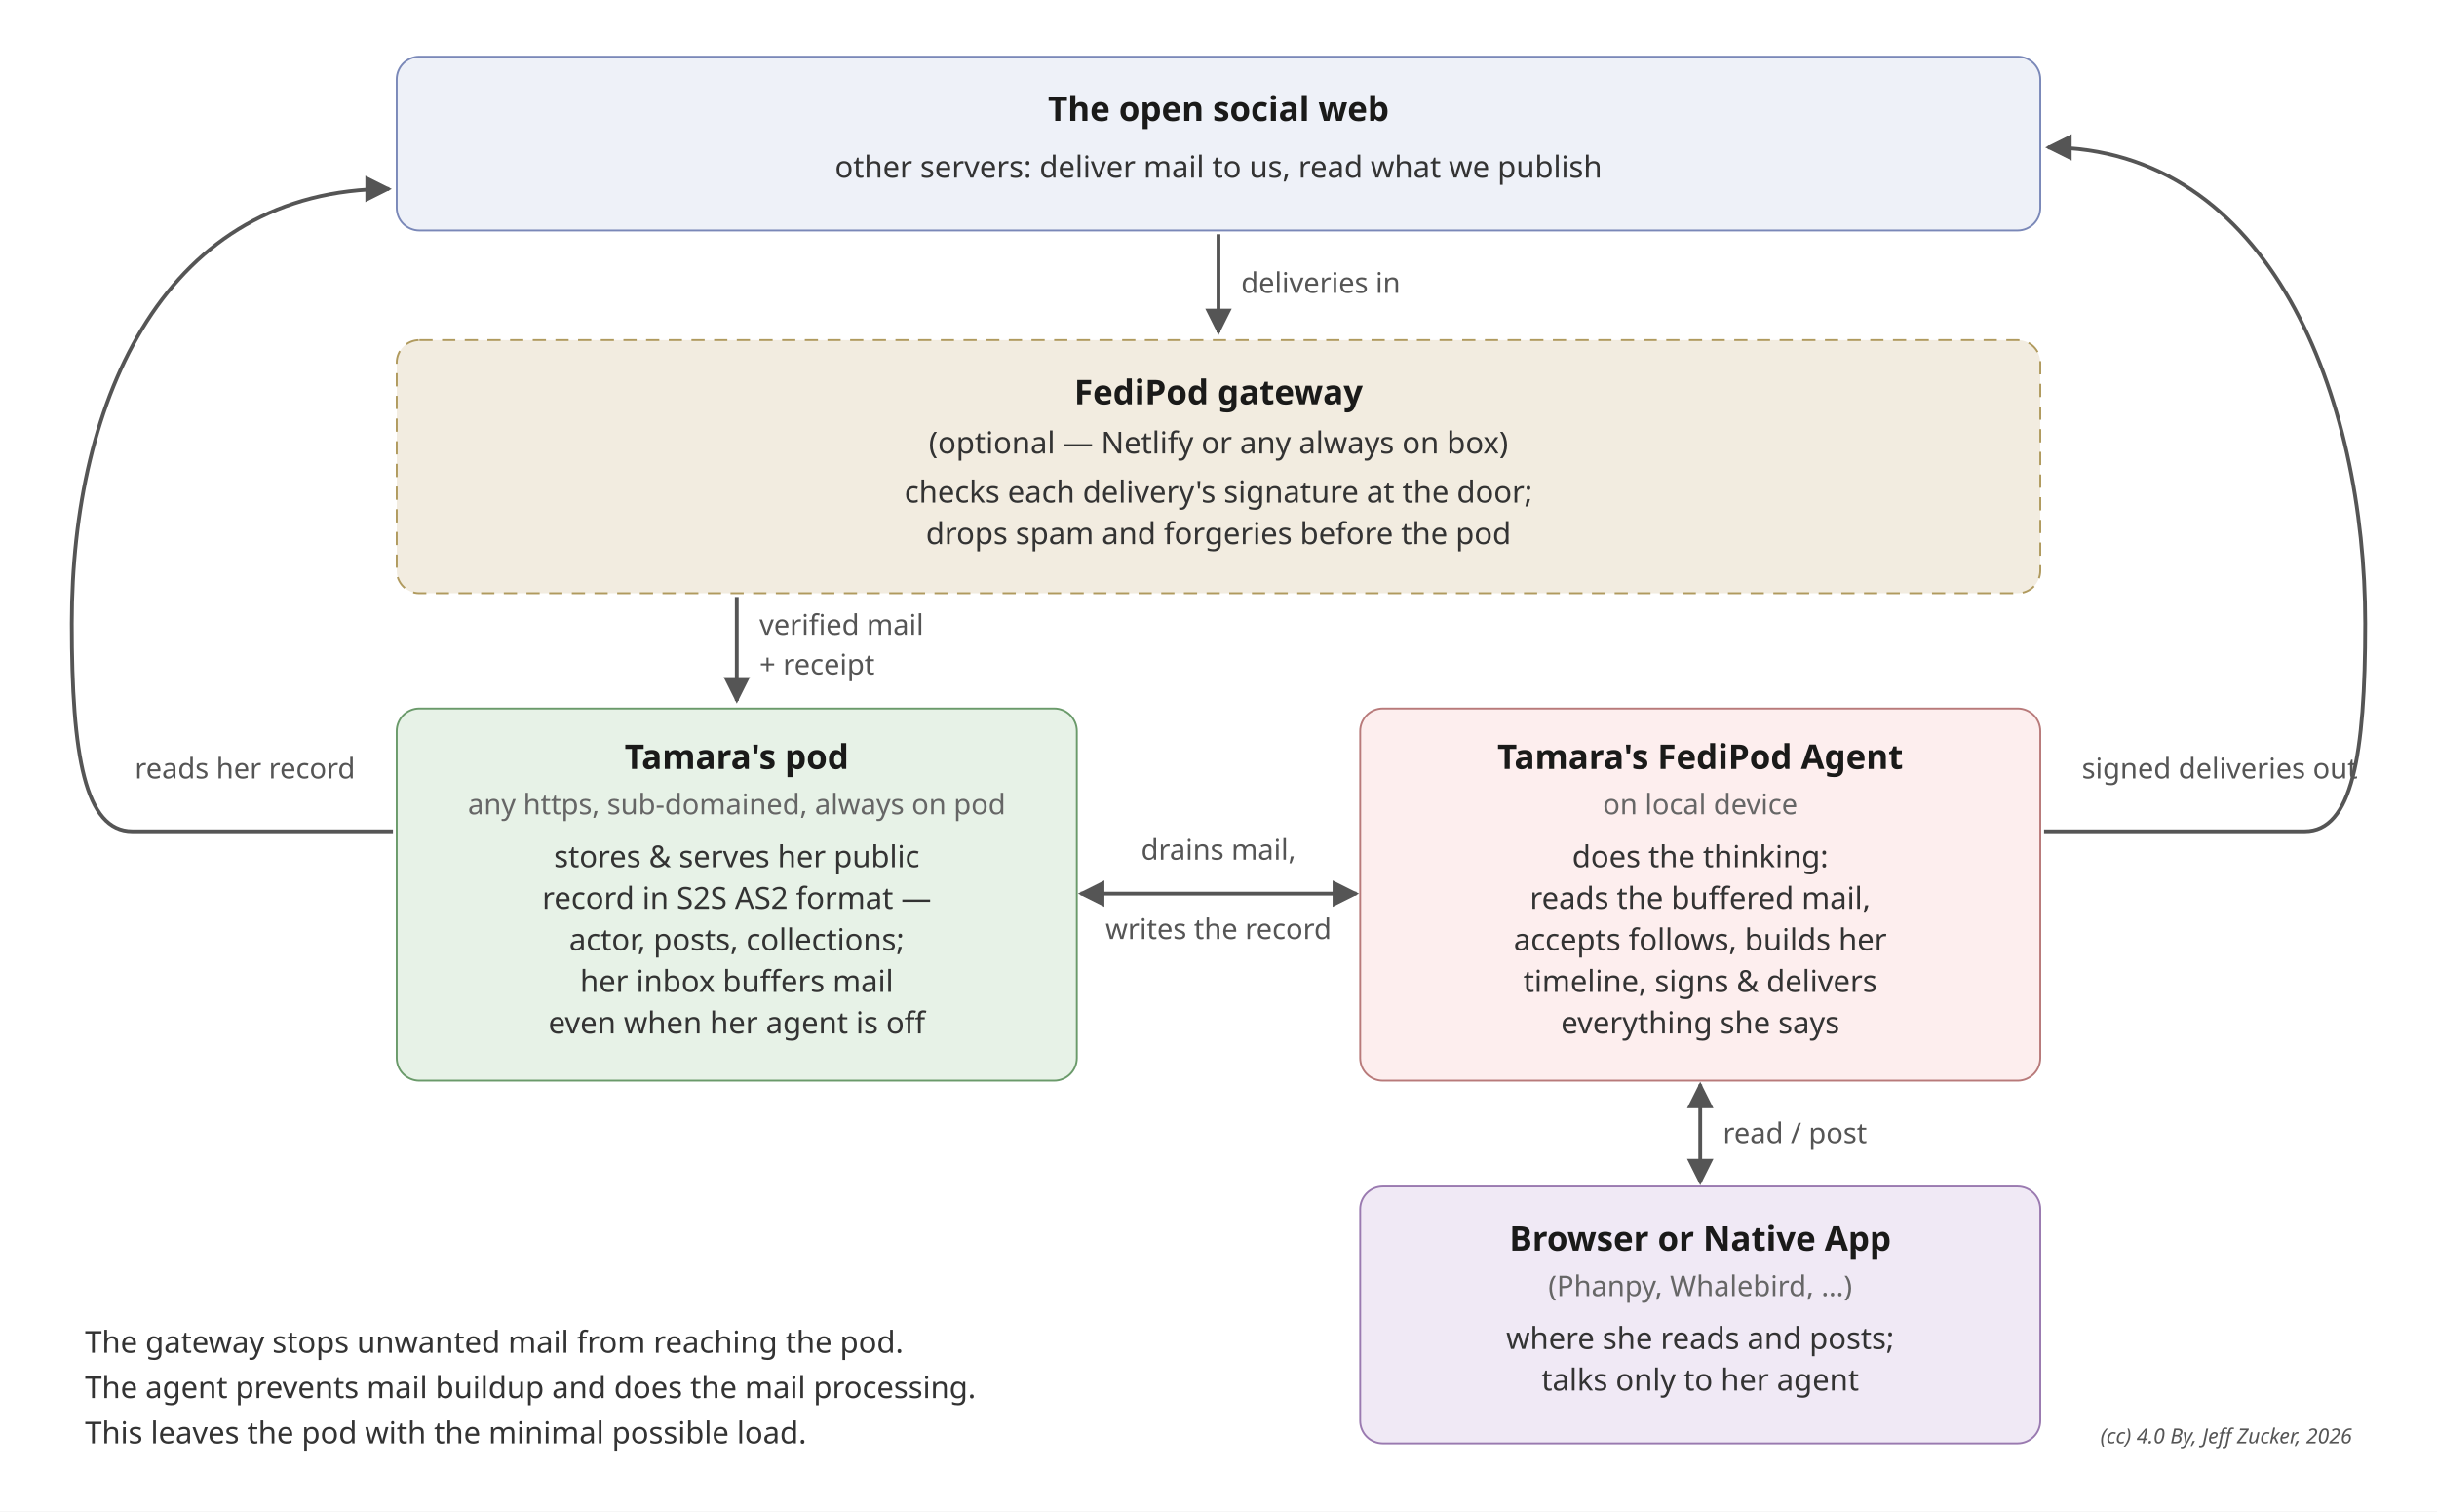
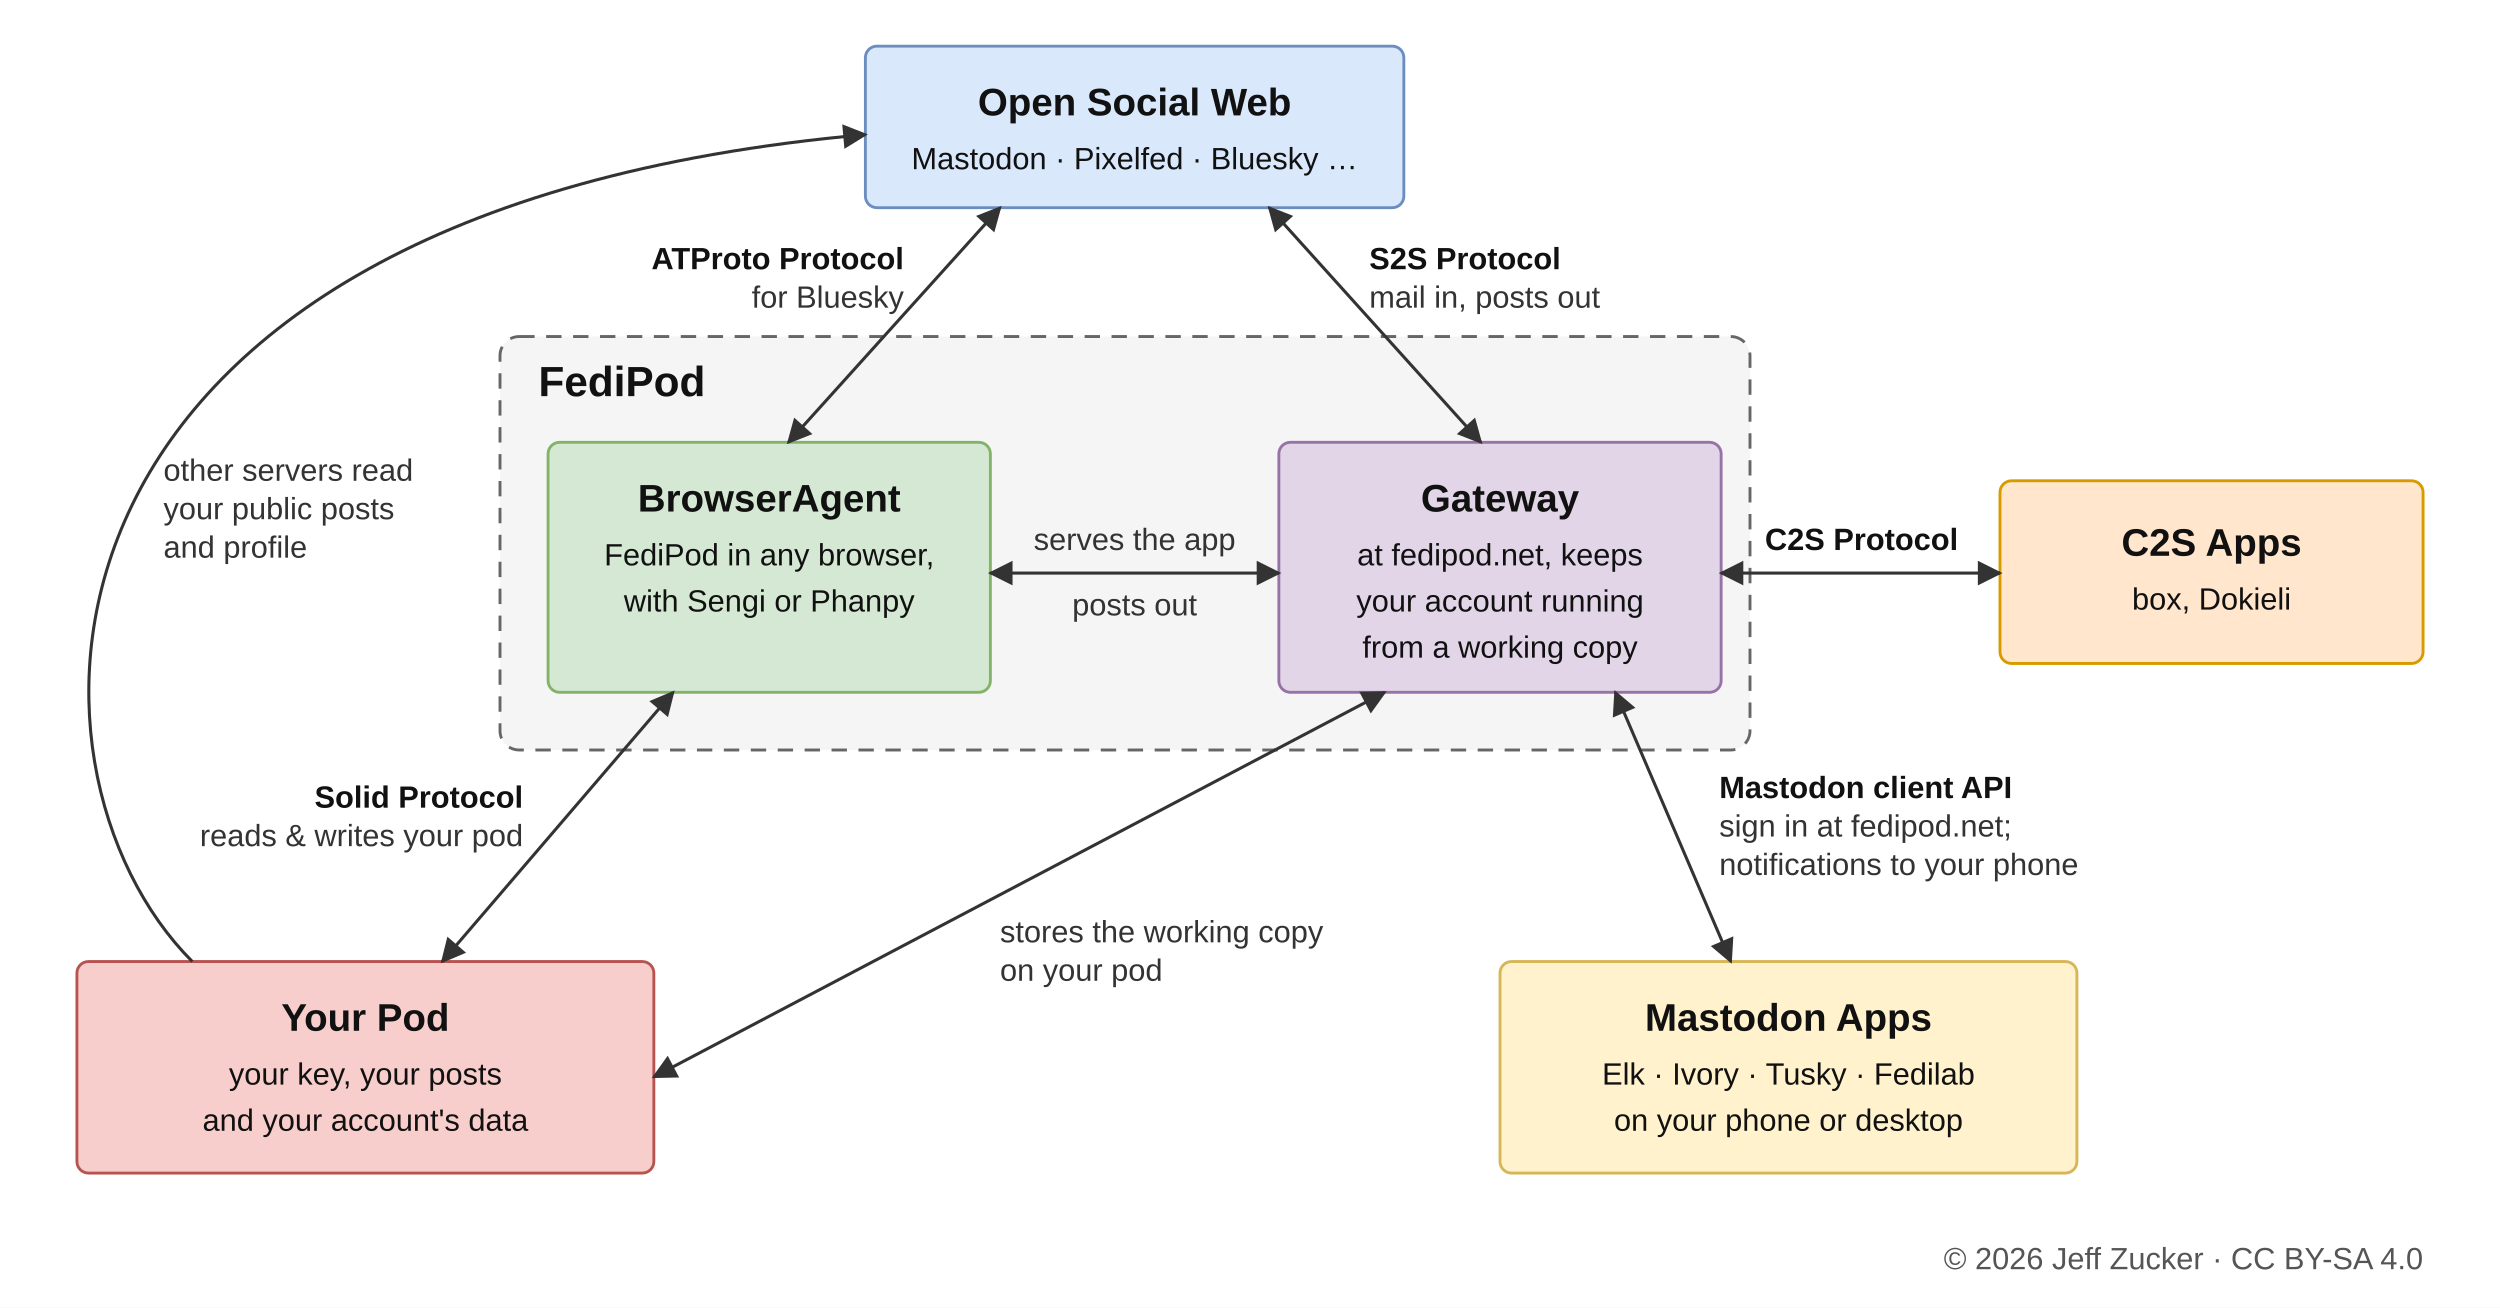
- <svg xmlns="http://www.w3.org/2000/svg" viewBox="0 0 1290 800" width="1290" height="800" font-family="system-ui, sans-serif">
+ <svg xmlns="http://www.w3.org/2000/svg" viewBox="0 0 1300 680" font-family="Arial, Helvetica, sans-serif">
  <defs>
-     <marker id="arr" viewBox="0 0 10 10" refX="9" refY="5" markerWidth="7" markerHeight="7" orient="auto-start-reverse">
-       <path d="M0,0 L10,5 L0,10 z" fill="#555" />
+     <marker id="arrow" viewBox="0 0 10 10" refX="9" refY="5" markerWidth="8" markerHeight="8" orient="auto-start-reverse">
+       <path d="M0,0 L10,5 L0,10 z" fill="#333" />
    </marker>
  </defs>
-   <style>
-     .t   { font-size: 18px; font-weight: 600; fill: #1a1a19; }
-     .d   { font-size: 16px; fill: #333; }
-     .sub { font-size: 15px; fill: #666; }
-     .lbl { font-size: 15px; fill: #555; }
-     .cc  { font-size: 11px; font-weight: 400; font-style: italic; fill: #555; }
-     .arrow  { stroke: #555; stroke-width: 2; fill: none; marker-end: url(#arr); }
-     .arrow2 { stroke: #555; stroke-width: 2; fill: none; marker-end: url(#arr); marker-start: url(#arr); }
-   </style>
-   <rect width="1290" height="800" fill="#ffffff" />
-   <rect x="210" y="30" width="870" height="92" rx="12" fill="#eef1f8" stroke="#7a88b8" />
-   <text class="t" x="645" y="64" text-anchor="middle">The open social web</text>
-   <text class="d" x="645" y="94" text-anchor="middle">other servers: deliver mail to us, read what we publish</text>
-   <rect x="210" y="180" width="870" height="134" rx="12" fill="#f2ece0" stroke="#b09a5e" stroke-dasharray="7 5" />
-   <text class="t" x="645" y="214" text-anchor="middle">FediPod gateway</text>
-   <text class="d" x="645" y="240" text-anchor="middle">(optional — Netlify or any always on box)</text>
-   <text class="d" x="645" y="266" text-anchor="middle">checks each delivery's signature at the door;</text>
-   <text class="d" x="645" y="288" text-anchor="middle">drops spam and forgeries before the pod</text>
-   <rect x="210" y="375" width="360" height="197" rx="12" fill="#e7f2e7" stroke="#6a9a6a" />
-   <text class="t" x="390" y="407" text-anchor="middle">Tamara's pod</text>
-   <text class="sub" x="390" y="431" text-anchor="middle">any https, sub-domained, always on pod</text>
-   <text class="d" x="390" y="459" text-anchor="middle">stores &amp; serves her public</text>
-   <text class="d" x="390" y="481" text-anchor="middle">record in S2S AS2 format —</text>
-   <text class="d" x="390" y="503" text-anchor="middle">actor, posts, collections;</text>
-   <text class="d" x="390" y="525" text-anchor="middle">her inbox buffers mail</text>
-   <text class="d" x="390" y="547" text-anchor="middle">even when her agent is off</text>
-   <rect x="720" y="375" width="360" height="197" rx="12" fill="#fdeeee" stroke="#b87a7a" />
-   <text class="t" x="900" y="407" text-anchor="middle">Tamara's FediPod Agent</text>
-   <text class="sub" x="900" y="431" text-anchor="middle">on local device</text>
-   <text class="d" x="900" y="459" text-anchor="middle">does the thinking:</text>
-   <text class="d" x="900" y="481" text-anchor="middle">reads the buffered mail,</text>
-   <text class="d" x="900" y="503" text-anchor="middle">accepts follows, builds her</text>
-   <text class="d" x="900" y="525" text-anchor="middle">timeline, signs &amp; delivers</text>
-   <text class="d" x="900" y="547" text-anchor="middle">everything she says</text>
-   <rect x="720" y="628" width="360" height="136" rx="12" fill="#f0e9f5" stroke="#9a7ab0" />
-   <text class="t" x="900" y="662" text-anchor="middle">Browser or Native App</text>
-   <text class="sub" x="900" y="686" text-anchor="middle">(Phanpy, Whalebird, …)</text>
-   <text class="d" x="900" y="714" text-anchor="middle">where she reads and posts;</text>
-   <text class="d" x="900" y="736" text-anchor="middle">talks only to her agent</text>
-   <path class="arrow" d="M 645 124 L 645 176" />
-   <text class="lbl" x="657" y="155">deliveries in</text>
-   <path class="arrow" d="M 390 316 L 390 371" />
-   <text class="lbl" x="402" y="336">verified mail</text>
-   <text class="lbl" x="402" y="357">+ receipt</text>
-   <path class="arrow2" d="M 572 473 L 718 473" />
-   <text class="lbl" x="645" y="455" text-anchor="middle">drains mail,</text>
-   <text class="lbl" x="645" y="497" text-anchor="middle">writes the record</text>
-   <path class="arrow2" d="M 900 574 L 900 626" />
-   <text class="lbl" x="912" y="605">read / post</text>
-   <path class="arrow" d="M 208 440 L 70 440 C 45 440, 38 400, 38 330 C 38 210, 88 100, 206 100" />
-   <text class="lbl" x="188" y="412" text-anchor="end">reads her record</text>
-   <path class="arrow" d="M 1082 440 L 1220 440 C 1245 440, 1252 400, 1252 330 C 1252 210, 1202 78, 1084 78" />
-   <text class="lbl" x="1102" y="412">signed deliveries out</text>
-   <text class="d" x="45" y="716">The gateway stops unwanted mail from reaching the pod.</text>
-   <text class="d" x="45" y="740">The agent prevents mail buildup and does the mail processing.</text>
-   <text class="d" x="45" y="764">This leaves the pod with the minimal possible load.</text>
-   <text class="cc" x="1245" y="764" text-anchor="end">(cc) 4.0 By, Jeff Zucker, 2026</text>
+   <rect x="0" y="0" width="1300" height="680" fill="#ffffff" />
+   <g stroke-width="1.5">
+     <rect x="450" y="24" width="280" height="84" rx="6" fill="#dae8fc" stroke="#6c8ebf" />
+     <rect x="260" y="175" width="650" height="215" rx="10" fill="#f5f5f5" stroke="#666666" stroke-dasharray="8 6" />
+     <rect x="285" y="230" width="230" height="130" rx="6" fill="#d5e8d4" stroke="#82b366" />
+     <rect x="665" y="230" width="230" height="130" rx="6" fill="#e1d5e7" stroke="#9673a6" />
+     <rect x="40" y="500" width="300" height="110" rx="6" fill="#f8cecc" stroke="#b85450" />
+     <rect x="780" y="500" width="300" height="110" rx="6" fill="#fff2cc" stroke="#d6b656" />
+     <rect x="1040" y="250" width="220" height="95" rx="6" fill="#ffe6cc" stroke="#d79b00" />
+   </g>
+   <g fill="#111" text-anchor="middle">
+     <text x="590" y="60" font-size="20" font-weight="bold">Open Social Web</text>
+     <text x="590" y="88" font-size="16">Mastodon · Pixelfed · Bluesky …</text>
+     <text x="280" y="206" font-size="22" font-weight="bold" text-anchor="start">FediPod</text>
+     <text x="400" y="266" font-size="20" font-weight="bold">BrowserAgent</text>
+     <text x="400" y="294" font-size="16">FediPod in any browser,</text>
+     <text x="400" y="318" font-size="16">with Sengi or Phanpy</text>
+     <text x="780" y="266" font-size="20" font-weight="bold">Gateway</text>
+     <text x="780" y="294" font-size="16">at fedipod.net, keeps</text>
+     <text x="780" y="318" font-size="16">your account running</text>
+     <text x="780" y="342" font-size="16">from a working copy</text>
+     <text x="190" y="536" font-size="20" font-weight="bold">Your Pod</text>
+     <text x="190" y="564" font-size="16">your key, your posts</text>
+     <text x="190" y="588" font-size="16">and your account's data</text>
+     <text x="930" y="536" font-size="20" font-weight="bold">Mastodon Apps</text>
+     <text x="930" y="564" font-size="16">Elk · Ivory · Tusky · Fedilab</text>
+     <text x="930" y="588" font-size="16">on your phone or desktop</text>
+     <text x="1150" y="289" font-size="20" font-weight="bold">C2S Apps</text>
+     <text x="1150" y="317" font-size="16">box, Dokieli</text>
+   </g>
+   <g stroke="#333" stroke-width="1.6" fill="none">
+     <line x1="520" y1="108" x2="410" y2="230" marker-start="url(#arrow)" marker-end="url(#arrow)" />
+     <line x1="660" y1="108" x2="770" y2="230" marker-start="url(#arrow)" marker-end="url(#arrow)" />
+     <line x1="515" y1="298" x2="665" y2="298" marker-start="url(#arrow)" marker-end="url(#arrow)" />
+     <path d="M100,500 C0,400 0,110 450,70" marker-end="url(#arrow)" />
+     <line x1="350" y1="360" x2="230" y2="500" marker-start="url(#arrow)" marker-end="url(#arrow)" />
+     <line x1="720" y1="360" x2="340" y2="560" marker-start="url(#arrow)" marker-end="url(#arrow)" />
+     <line x1="900" y1="500" x2="840" y2="360" marker-start="url(#arrow)" marker-end="url(#arrow)" />
+     <line x1="1040" y1="298" x2="895" y2="298" marker-start="url(#arrow)" marker-end="url(#arrow)" />
+   </g>
+   <g fill="#333" font-size="16">
+     <text x="470" y="140" text-anchor="end" font-weight="bold" fill="#111">ATProto Protocol</text>
+     <text x="470" y="160" text-anchor="end">for Bluesky</text>
+     <text x="712" y="140" text-anchor="start" font-weight="bold" fill="#111">S2S Protocol</text>
+     <text x="712" y="160" text-anchor="start">mail in, posts out</text>
+     <text x="590" y="286" text-anchor="middle">serves the app</text>
+     <text x="590" y="320" text-anchor="middle">posts out</text>
+     <text x="968" y="286" text-anchor="middle" font-weight="bold" fill="#111">C2S Protocol</text>
+     <text x="85" y="250" text-anchor="start">other servers read</text>
+     <text x="85" y="270" text-anchor="start">your public posts</text>
+     <text x="85" y="290" text-anchor="start">and profile</text>
+     <text x="272" y="420" text-anchor="end" font-weight="bold" fill="#111">Solid Protocol</text>
+     <text x="272" y="440" text-anchor="end">reads &amp; writes your pod</text>
+     <text x="520" y="490" text-anchor="start">stores the working copy</text>
+     <text x="520" y="510" text-anchor="start">on your pod</text>
+     <text x="894" y="415" text-anchor="start" font-weight="bold" fill="#111">Mastodon client API</text>
+     <text x="894" y="435" text-anchor="start">sign in at fedipod.net;</text>
+     <text x="894" y="455" text-anchor="start">notifications to your phone</text>
+   </g>
+   <text x="1260" y="660" text-anchor="end" font-size="16" fill="#555">© 2026 Jeff Zucker · CC BY-SA 4.0</text>
</svg>
